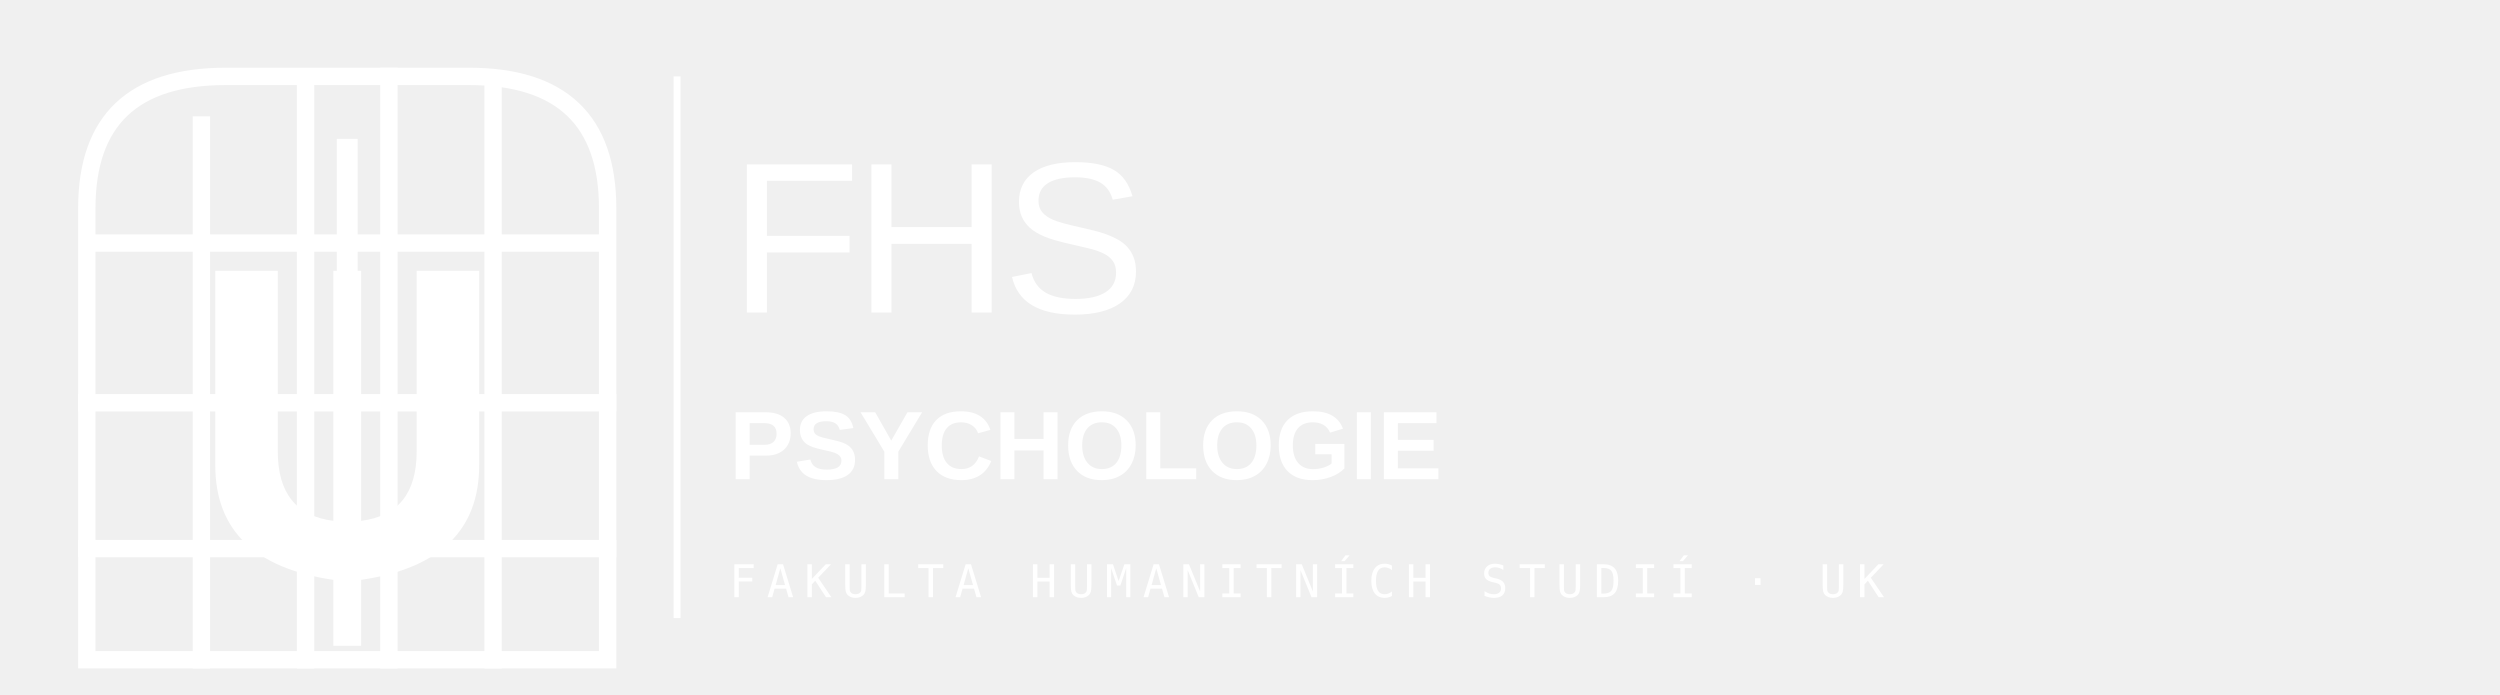
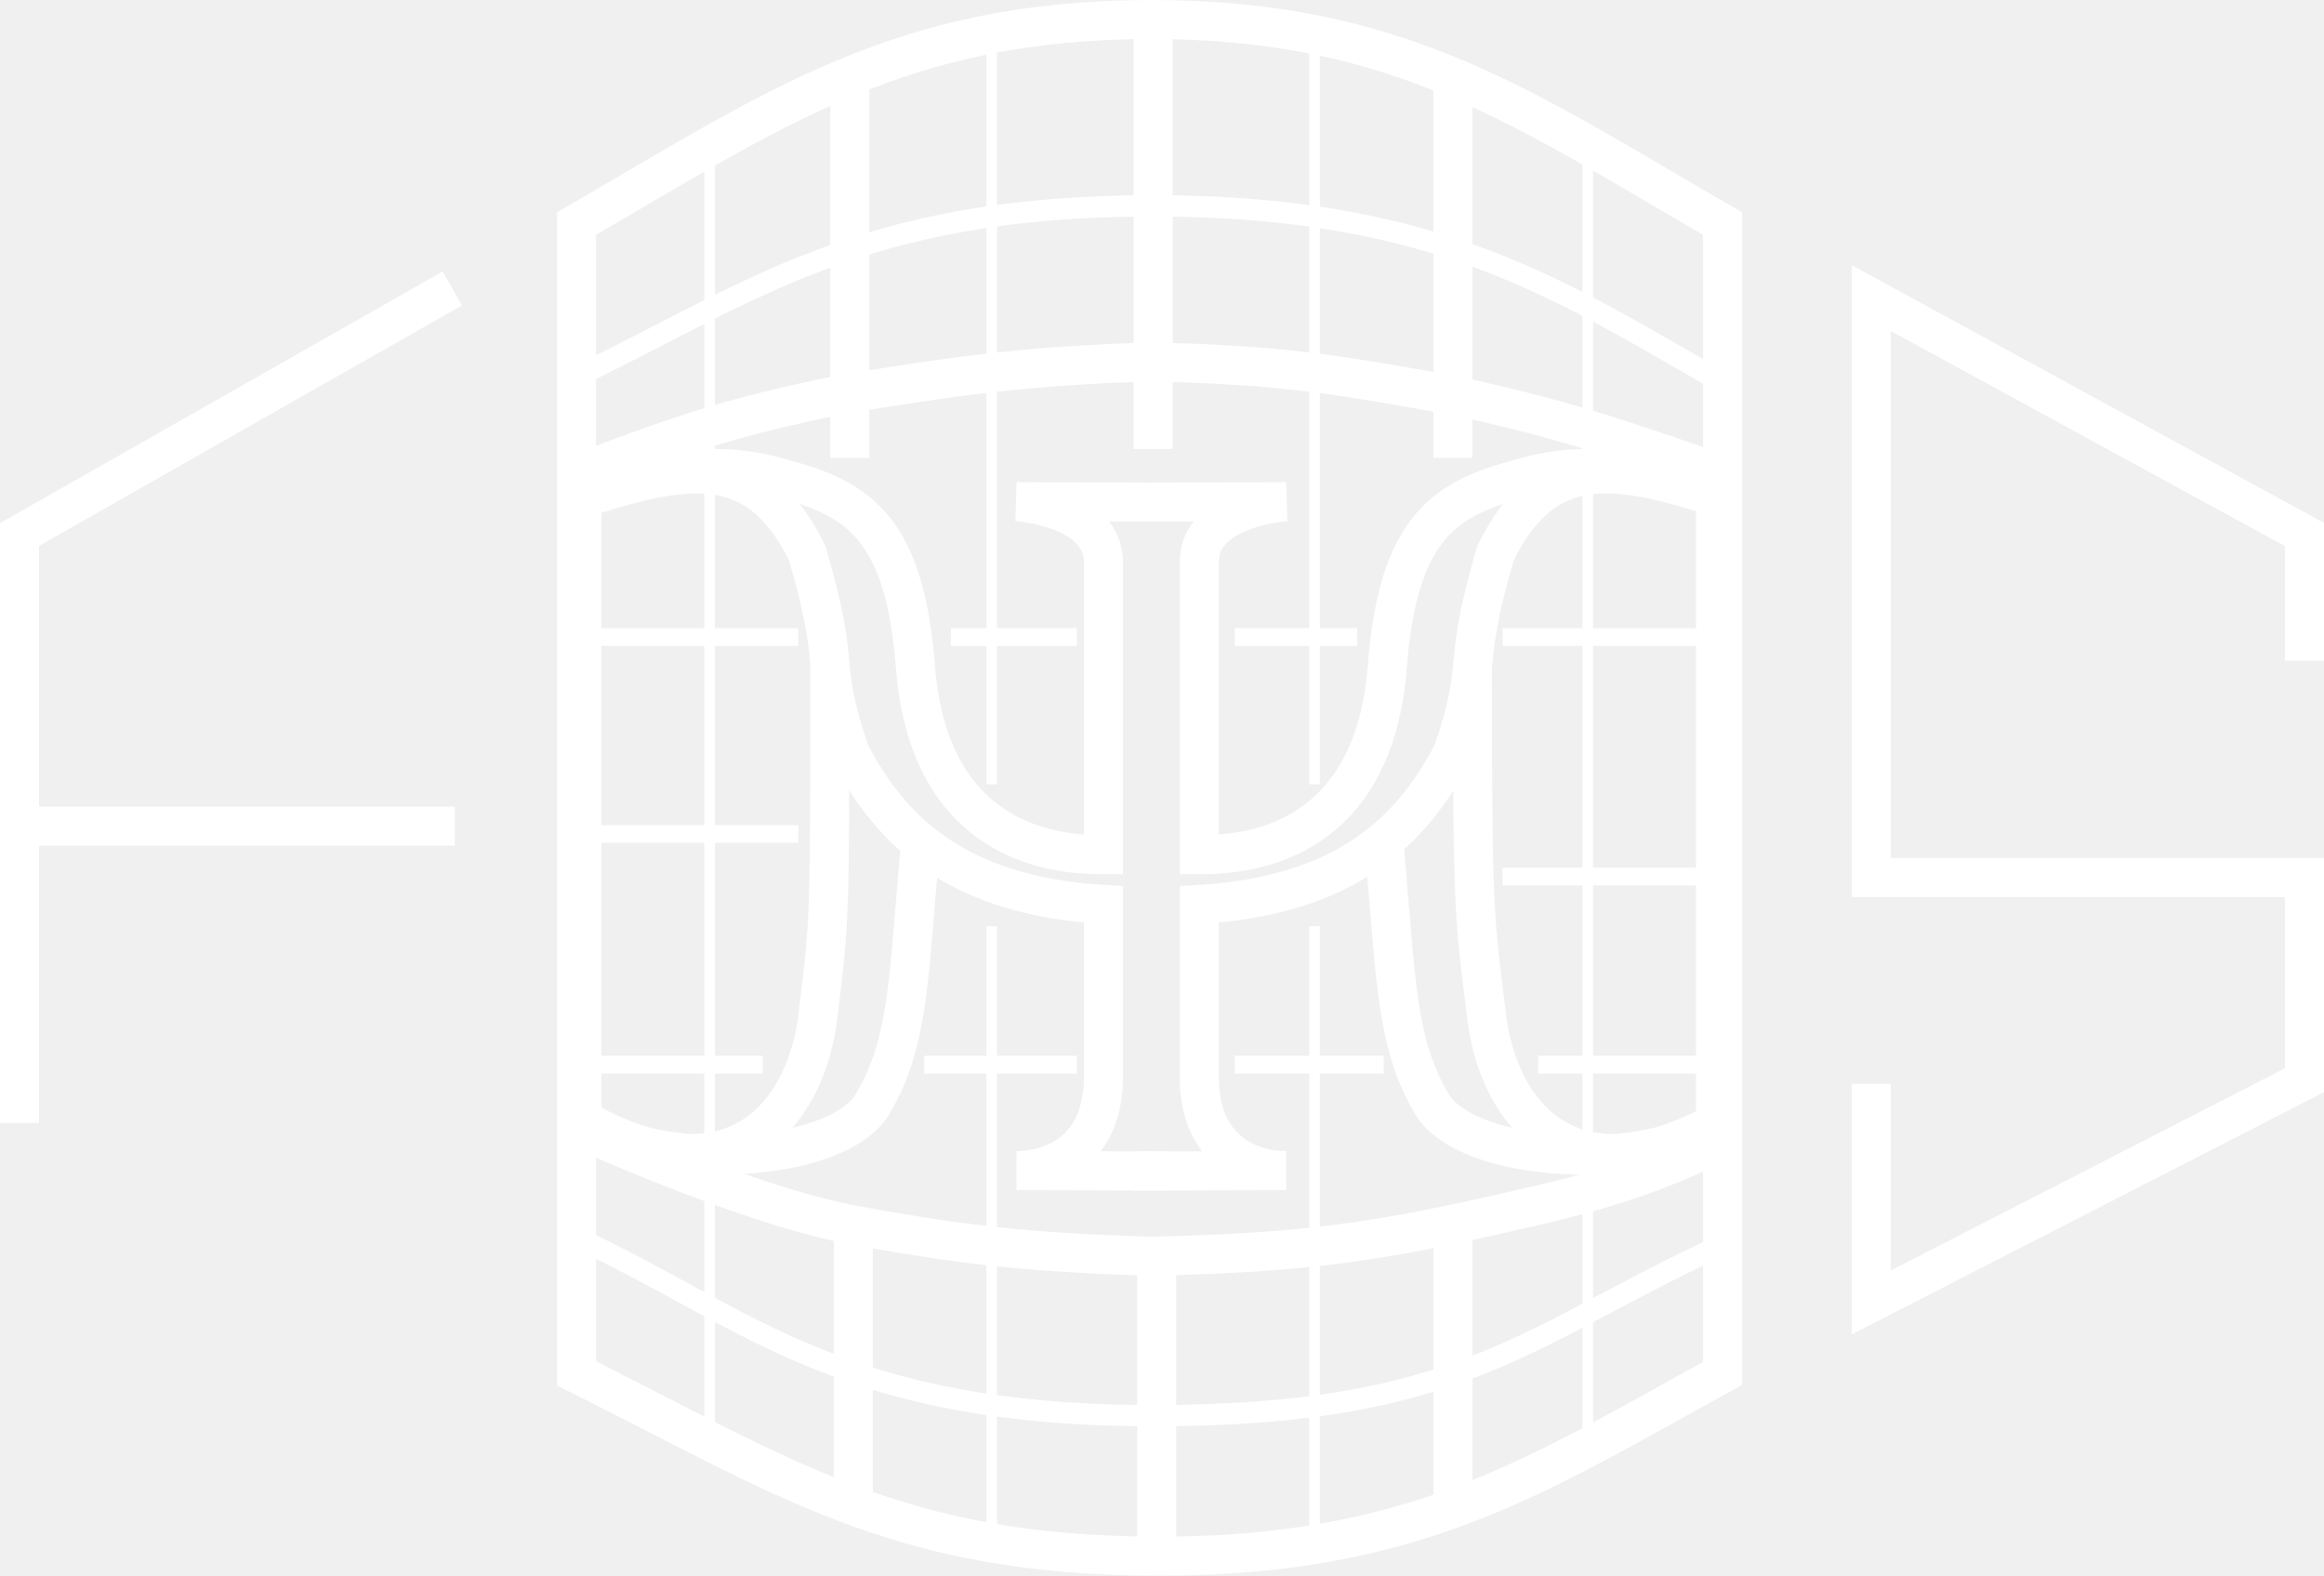
- <svg xmlns="http://www.w3.org/2000/svg" viewBox="0 0 720 200" fill="none">
-   <g stroke="#FFFFFF" stroke-width="5" stroke-linejoin="miter" stroke-linecap="square">
-     <path d="M 25 190 L 25 60 Q 25 22 65 22 L 135 22 Q 175 22 175 60 L 175 190 Z" />
-     <line x1="58" y1="36" x2="58" y2="190" />
-     <line x1="88" y1="25" x2="88" y2="190" />
-     <line x1="112" y1="22" x2="112" y2="190" />
-     <line x1="142" y1="25" x2="142" y2="190" />
-     <line x1="27" y1="70" x2="173" y2="70" />
-     <line x1="25" y1="116" x2="175" y2="116" />
-     <line x1="25" y1="158" x2="175" y2="158" />
-   </g>
-   <g fill="#FFFFFF">
-     <path d="M 62 78              L 80 78              L 80 130              Q 80 148 96 150              L 96 78              L 104 78              L 104 150              Q 120 148 120 130              L 120 78              L 138 78              L 138 134              Q 138 162 104 167              L 104 186              L 96 186              L 96 167              Q 62 162 62 134              Z" />
-     <rect x="97" y="40" width="6" height="42" />
-   </g>
-   <g fill="#FFFFFF" font-family="Archivo Black, Helvetica Neue, Arial, sans-serif">
-     <text x="210" y="90" font-size="62" letter-spacing="-2">FHS</text>
-     <text x="210" y="138" font-size="28" letter-spacing="0" font-family="Archivo, Helvetica Neue, Arial, sans-serif" font-weight="800">PSYCHOLOGIE</text>
-     <text x="210" y="172" font-size="13" letter-spacing="3" font-family="JetBrains Mono, monospace" font-weight="500">FAKULTA HUMANITNÍCH STUDIÍ · UK</text>
-   </g>
-   <line x1="195" y1="22" x2="195" y2="178" stroke="#FFFFFF" stroke-width="2" />
+ <svg xmlns="http://www.w3.org/2000/svg" width="655" height="444" viewBox="0 0 655 444" fill="none">
+   <path d="M200 40V404M447.5 40V404M279.5 15.5V117.5V219.5M279.5 262.5V431M370.5 15.5V219.5M370.5 262.5V431" stroke="#FFFFFF" stroke-width="3" stroke-linecap="square" />
+   <path d="M166.5 179.5H222.5M270.5 179.5H301M350.5 179.5H380M426 179.5H480.5M480.5 300H436M387.5 300H350.5M301 300H263M212.5 300H166.5M166.5 235H222.5M426 247H480.5" stroke="#FFFFFF" stroke-width="5" stroke-linecap="square" />
+   <path d="M324 141.472L286.5 141.364C286.5 141.364 311 142.864 311 158.364C311 173.864 311 205.364 311 205.364V240.864C285.563 240.964 261.124 228.472 258 187.864C255 148.864 241.931 140.58 221 134.972C198 128.08 182.5 134.624 165.5 139.972C193.824 131.061 213.658 127.509 227.5 155.864C237.5 189.864 230.5 185.364 239.5 211.864C251 234.364 270 252.364 311 254.864V303.363C311 324.863 296 329.863 286.5 329.863L324.5 329.966" stroke="#FFFFFF" stroke-width="11" stroke-linecap="square" />
+   <path d="M324 141.472L362.5 141.364C362.5 141.364 338 142.864 338 158.364C338 173.864 338 205.364 338 205.364V240.864C363.437 240.964 387.876 228.472 391 187.864C394 148.864 407.069 140.58 428 134.972C451 128.08 466.5 134.624 483.5 139.972C455.176 131.061 435.342 127.509 421.5 155.864C411.5 189.864 418.5 185.364 409.5 211.864C398 234.364 379 252.364 338 254.864V303.363C338 324.863 353 329.863 362.5 329.863L324.5 329.966" stroke="#FFFFFF" stroke-width="11" stroke-linecap="square" />
+   <path d="M485.5 387V63C430 31 395 5.5 324.5 5.5C254 5.5 218.323 30.642 162.5 63V387C221.5 416.5 253.5 438.5 326.5 438.5C399.5 438.5 433.5 415.5 485.5 387Z" stroke="#FFFFFF" stroke-width="11" stroke-linecap="square" />
+   <path d="M236.73 111.277C206.95 117.337 193 122 164.005 133V318.5C164.005 318.5 208.68 338.664 238.234 344.749C271.848 351.068 290.231 352.847 324 354C362.616 353.161 383.601 350.564 412.775 344.262C446.145 336.972 460 333.5 483.5 322.5V133L482.77 132.748C454.24 122.91 438.854 117.604 408.762 111.277L407.483 111.047C377.953 105.736 361.31 102.743 324 102C289.241 103.059 268.629 105.966 236.73 111.277Z" stroke="#FFFFFF" stroke-width="11" stroke-linecap="square" />
+   <path d="M484.5 351.225V107.197C441.5 83 406.5 58 325 58C243.5 58 212 82.174 164.5 105.146V349.687C212 372.262 238 398.903 325.251 398.903C412.502 398.903 431 375.716 484.5 351.225Z" stroke="#FFFFFF" stroke-width="6" stroke-linecap="square" />
+   <path d="M325 121V13.5M409.5 27.5V123.5M239.5 29V123.5M240.5 347.5V418.5M326 354V434.5M409.5 347.5V418.5" stroke="#FFFFFF" stroke-width="11" stroke-linecap="square" />
+   <path d="M233.865 193C233.865 259 233.865 259 230.5 286.5C227.135 314 206.722 339.312 164.5 315.651C184.606 330.621 236 328 246 311C256 294 256 276.5 259 242.5" stroke="#FFFFFF" stroke-width="11" stroke-linecap="square" />
+   <path d="M415 193C415 259 415.635 259 419 286.5C422.365 314 442.778 339.312 485 315.651C464.894 330.621 413.5 328 403.5 311C393.5 294 393.5 276.5 390.5 242.5" stroke="#FFFFFF" stroke-width="11" stroke-linecap="square" />
+   <path d="M122.696 84L5.5 150.618V232.82M5.5 232.82V310.901M5.5 232.82H122.696M649.5 180.671V150.618L527.405 84V247.288H649.5V304.389L527.405 367V310.901" stroke="#FFFFFF" stroke-width="11" stroke-linecap="square" />
</svg>
